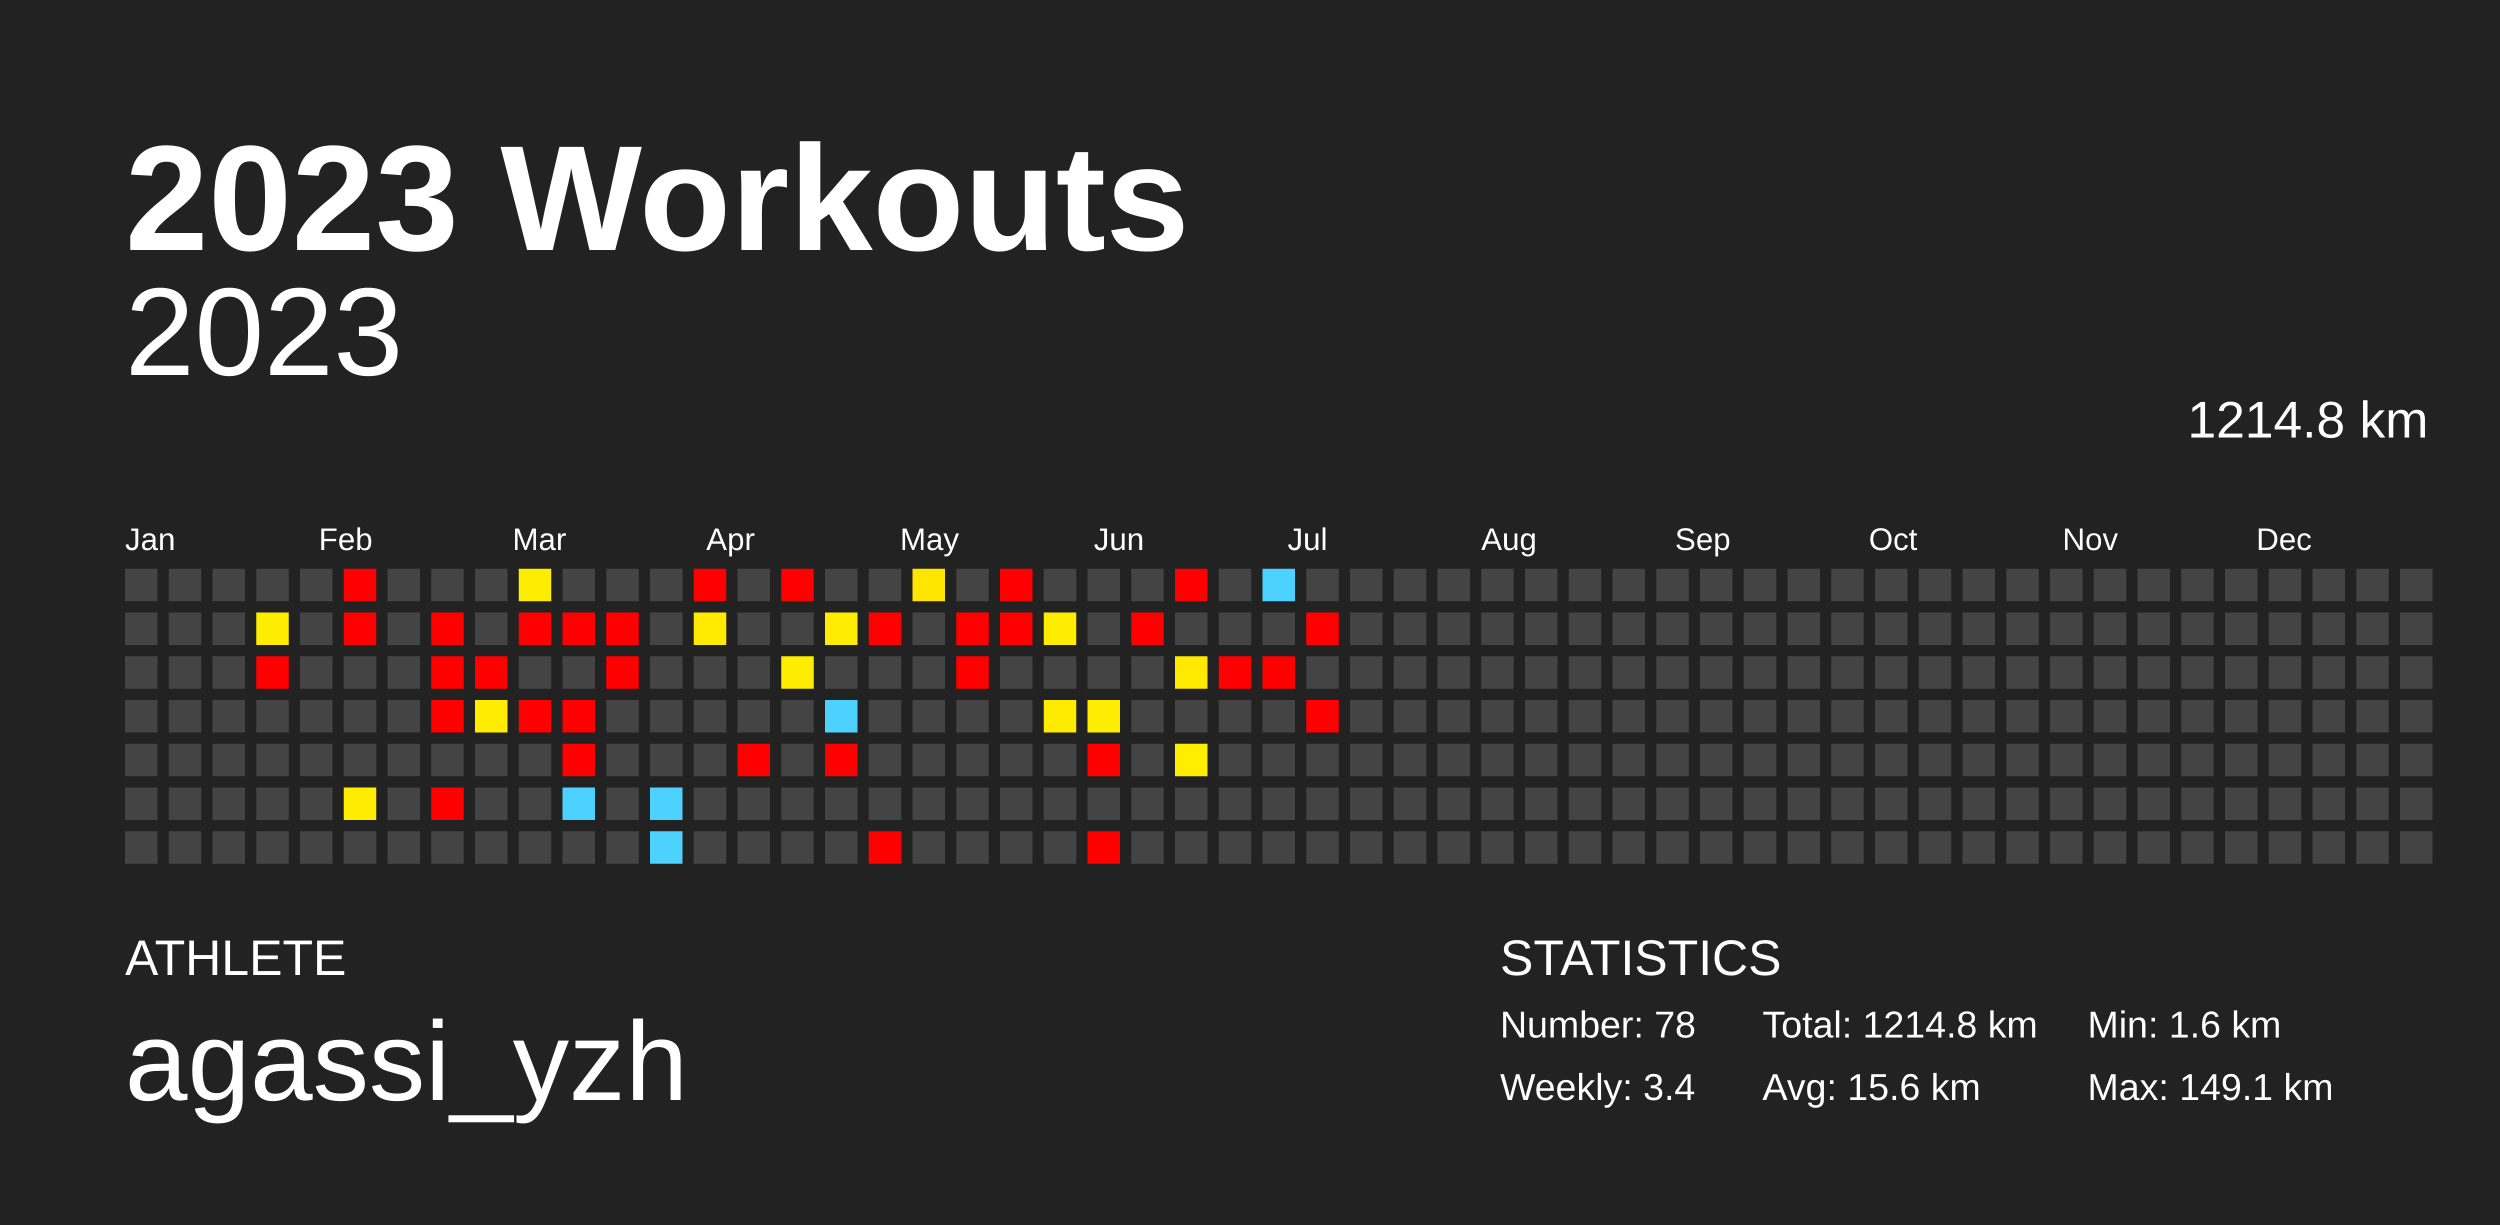
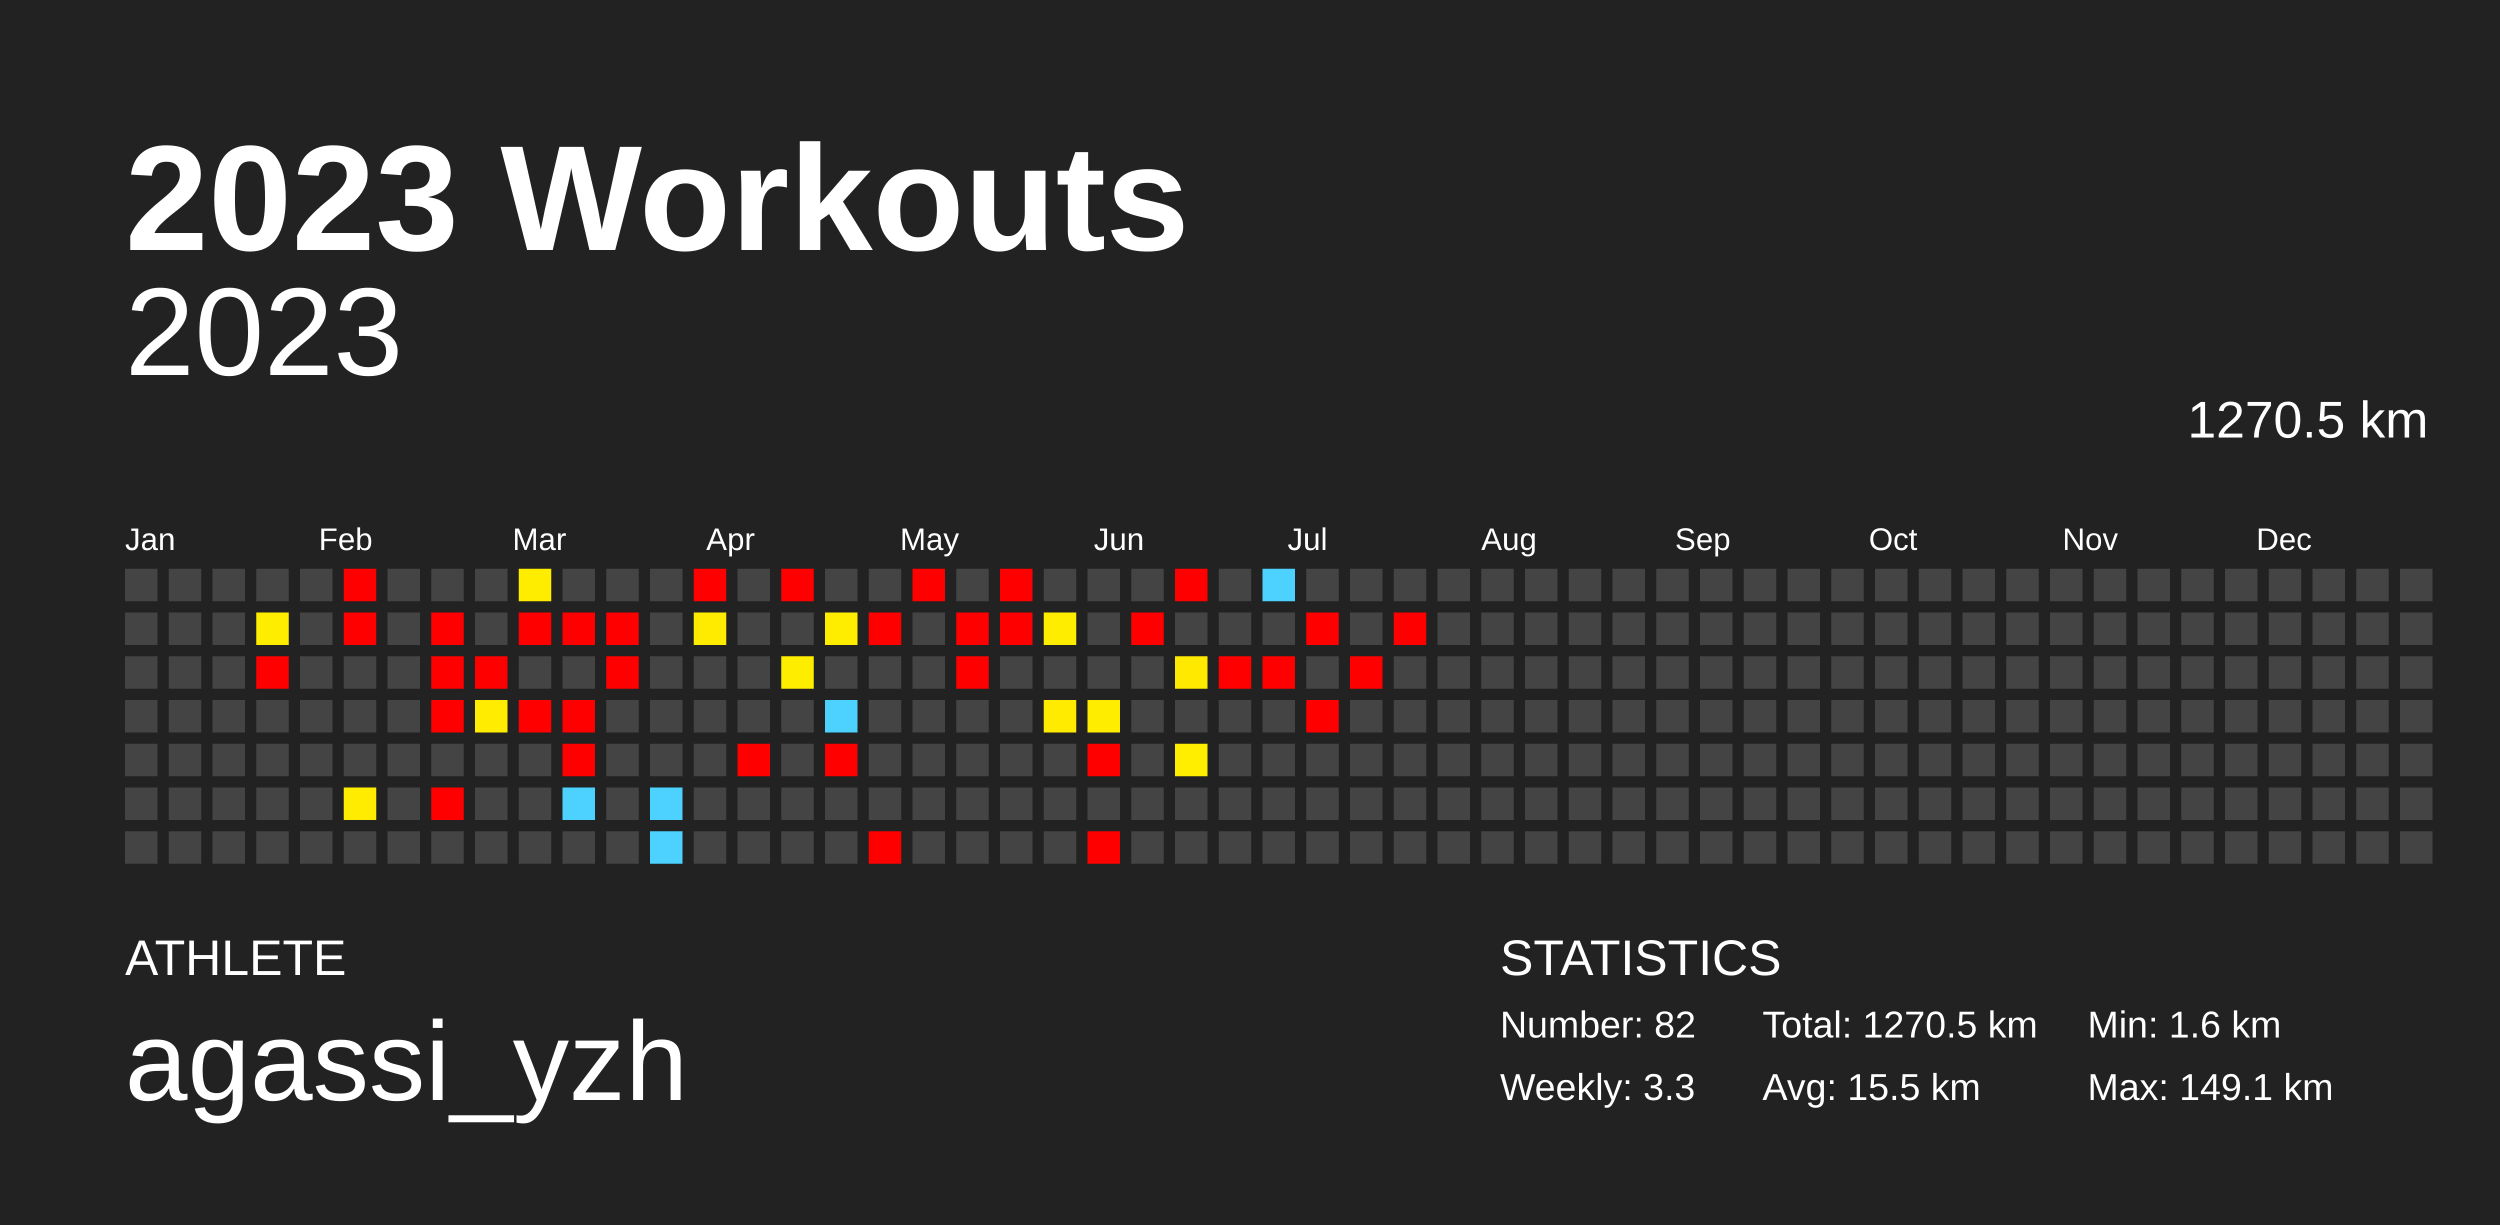
<svg xmlns="http://www.w3.org/2000/svg" baseProfile="full" height="98mm" version="1.1" viewBox="0,0,200,98" width="200mm">
  <defs />
  <rect fill="#222222" height="98" width="200" x="0" y="0" />
  <text fill="#FFFFFF" style="font-size:12px; font-family:Arial; font-weight:bold;" x="10" y="20">2023 Workouts</text>
  <text fill="#FFFFFF" style="font-size:4px; font-family:Arial" x="10" y="78">ATHLETE</text>
  <text fill="#FFFFFF" style="font-size:9px; font-family:Arial" x="10" y="88">agassi_yzh</text>
  <text fill="#FFFFFF" style="font-size:4px; font-family:Arial" x="120" y="78">STATISTICS</text>
-   <text fill="#FFFFFF" style="font-size:3px; font-family:Arial" x="120" y="83">Number: 78</text>
-   <text fill="#FFFFFF" style="font-size:3px; font-family:Arial" x="120" y="88">Weekly: 3.4</text>
-   <text fill="#FFFFFF" style="font-size:3px; font-family:Arial" x="141" y="83">Total: 1214.8 km</text>
-   <text fill="#FFFFFF" style="font-size:3px; font-family:Arial" x="141" y="88">Avg: 15.6 km</text>
+   <text fill="#FFFFFF" style="font-size:3px; font-family:Arial" x="120" y="83">Number: 82</text>
+   <text fill="#FFFFFF" style="font-size:3px; font-family:Arial" x="120" y="88">Weekly: 3.3</text>
+   <text fill="#FFFFFF" style="font-size:3px; font-family:Arial" x="141" y="83">Total: 1270.5 km</text>
+   <text fill="#FFFFFF" style="font-size:3px; font-family:Arial" x="141" y="88">Avg: 15.5 km</text>
  <text fill="#FFFFFF" style="font-size:3px; font-family:Arial" x="167" y="83">Min: 1.6 km</text>
  <text fill="#FFFFFF" style="font-size:3px; font-family:Arial" x="167" y="88">Max: 149.1 km</text>
  <text alignment-baseline="hanging" fill="#FFFFFF" style="font-size:10.0px; font-family:Arial;" x="10" y="30">2023</text>
-   <text alignment-baseline="hanging" fill="#FFFFFF" style="font-size:4.125px; font-family:Arial;" x="175" y="35">1214.8 km</text>
+   <text alignment-baseline="hanging" fill="#FFFFFF" style="font-size:4.125px; font-family:Arial;" x="175" y="35">1270.5 km</text>
  <text fill="#FFFFFF" style="font-size:2.5px; font-family:Arial" x="10.0" y="44">Jan</text>
  <text fill="#FFFFFF" style="font-size:2.5px; font-family:Arial" x="25.5" y="44">Feb</text>
  <text fill="#FFFFFF" style="font-size:2.5px; font-family:Arial" x="41.0" y="44">Mar</text>
  <text fill="#FFFFFF" style="font-size:2.5px; font-family:Arial" x="56.5" y="44">Apr</text>
  <text fill="#FFFFFF" style="font-size:2.5px; font-family:Arial" x="72.0" y="44">May</text>
  <text fill="#FFFFFF" style="font-size:2.5px; font-family:Arial" x="87.5" y="44">Jun</text>
  <text fill="#FFFFFF" style="font-size:2.5px; font-family:Arial" x="103.0" y="44">Jul</text>
  <text fill="#FFFFFF" style="font-size:2.5px; font-family:Arial" x="118.5" y="44">Aug</text>
  <text fill="#FFFFFF" style="font-size:2.5px; font-family:Arial" x="134.0" y="44">Sep</text>
  <text fill="#FFFFFF" style="font-size:2.5px; font-family:Arial" x="149.5" y="44">Oct</text>
  <text fill="#FFFFFF" style="font-size:2.5px; font-family:Arial" x="165.0" y="44">Nov</text>
  <text fill="#FFFFFF" style="font-size:2.5px; font-family:Arial" x="180.5" y="44">Dec</text>
  <rect fill="#444444" height="2.6" width="2.6" x="10.0" y="45.5" />
  <rect fill="#444444" height="2.6" width="2.6" x="10.0" y="49.0" />
  <rect fill="#444444" height="2.6" width="2.6" x="10.0" y="52.5" />
  <rect fill="#444444" height="2.6" width="2.6" x="10.0" y="56.0" />
  <rect fill="#444444" height="2.6" width="2.6" x="10.0" y="59.5" />
  <rect fill="#444444" height="2.6" width="2.6" x="10.0" y="63.0" />
  <rect fill="#444444" height="2.6" width="2.6" x="10.0" y="66.5" />
  <rect fill="#444444" height="2.6" width="2.6" x="13.5" y="45.5" />
  <rect fill="#444444" height="2.6" width="2.6" x="13.5" y="49.0" />
  <rect fill="#444444" height="2.6" width="2.6" x="13.5" y="52.5" />
  <rect fill="#444444" height="2.6" width="2.6" x="13.5" y="56.0" />
  <rect fill="#444444" height="2.6" width="2.6" x="13.5" y="59.5" />
  <rect fill="#444444" height="2.6" width="2.6" x="13.5" y="63.0" />
  <rect fill="#444444" height="2.6" width="2.6" x="13.5" y="66.5" />
  <rect fill="#444444" height="2.6" width="2.6" x="17.0" y="45.5" />
  <rect fill="#444444" height="2.6" width="2.6" x="17.0" y="49.0" />
  <rect fill="#444444" height="2.6" width="2.6" x="17.0" y="52.5" />
  <rect fill="#444444" height="2.6" width="2.6" x="17.0" y="56.0" />
  <rect fill="#444444" height="2.6" width="2.6" x="17.0" y="59.5" />
  <rect fill="#444444" height="2.6" width="2.6" x="17.0" y="63.0" />
  <rect fill="#444444" height="2.6" width="2.6" x="17.0" y="66.5" />
  <rect fill="#444444" height="2.6" width="2.6" x="20.5" y="45.5" />
  <rect fill="#ffed00" height="2.6" width="2.6" x="20.5" y="49.0" />
  <rect fill="red" height="2.6" width="2.6" x="20.5" y="52.5" />
  <rect fill="#444444" height="2.6" width="2.6" x="20.5" y="56.0" />
  <rect fill="#444444" height="2.6" width="2.6" x="20.5" y="59.5" />
  <rect fill="#444444" height="2.6" width="2.6" x="20.5" y="63.0" />
  <rect fill="#444444" height="2.6" width="2.6" x="20.5" y="66.5" />
  <rect fill="#444444" height="2.6" width="2.6" x="24.0" y="45.5" />
  <rect fill="#444444" height="2.6" width="2.6" x="24.0" y="49.0" />
  <rect fill="#444444" height="2.6" width="2.6" x="24.0" y="52.5" />
  <rect fill="#444444" height="2.6" width="2.6" x="24.0" y="56.0" />
  <rect fill="#444444" height="2.6" width="2.6" x="24.0" y="59.5" />
  <rect fill="#444444" height="2.6" width="2.6" x="24.0" y="63.0" />
  <rect fill="#444444" height="2.6" width="2.6" x="24.0" y="66.5" />
  <rect fill="red" height="2.6" width="2.6" x="27.5" y="45.5" />
  <rect fill="red" height="2.6" width="2.6" x="27.5" y="49.0" />
  <rect fill="#444444" height="2.6" width="2.6" x="27.5" y="52.5" />
  <rect fill="#444444" height="2.6" width="2.6" x="27.5" y="56.0" />
  <rect fill="#444444" height="2.6" width="2.6" x="27.5" y="59.5" />
  <rect fill="#ffec00" height="2.6" width="2.6" x="27.5" y="63.0" />
  <rect fill="#444444" height="2.6" width="2.6" x="27.5" y="66.5" />
  <rect fill="#444444" height="2.6" width="2.6" x="31.0" y="45.5" />
  <rect fill="#444444" height="2.6" width="2.6" x="31.0" y="49.0" />
  <rect fill="#444444" height="2.6" width="2.6" x="31.0" y="52.5" />
  <rect fill="#444444" height="2.6" width="2.6" x="31.0" y="56.0" />
  <rect fill="#444444" height="2.6" width="2.6" x="31.0" y="59.5" />
  <rect fill="#444444" height="2.6" width="2.6" x="31.0" y="63.0" />
  <rect fill="#444444" height="2.6" width="2.6" x="31.0" y="66.5" />
  <rect fill="#444444" height="2.6" width="2.6" x="34.5" y="45.5" />
  <rect fill="red" height="2.6" width="2.6" x="34.5" y="49.0" />
  <rect fill="red" height="2.6" width="2.6" x="34.5" y="52.5" />
  <rect fill="red" height="2.6" width="2.6" x="34.5" y="56.0" />
  <rect fill="#444444" height="2.6" width="2.6" x="34.5" y="59.5" />
  <rect fill="red" height="2.6" width="2.6" x="34.5" y="63.0" />
  <rect fill="#444444" height="2.6" width="2.6" x="34.5" y="66.5" />
  <rect fill="#444444" height="2.6" width="2.6" x="38.0" y="45.5" />
  <rect fill="#444444" height="2.6" width="2.6" x="38.0" y="49.0" />
  <rect fill="red" height="2.6" width="2.6" x="38.0" y="52.5" />
  <rect fill="#ffec00" height="2.6" width="2.6" x="38.0" y="56.0" />
  <rect fill="#444444" height="2.6" width="2.6" x="38.0" y="59.5" />
  <rect fill="#444444" height="2.6" width="2.6" x="38.0" y="63.0" />
  <rect fill="#444444" height="2.6" width="2.6" x="38.0" y="66.5" />
  <rect fill="#ffed00" height="2.6" width="2.6" x="41.5" y="45.5" />
  <rect fill="red" height="2.6" width="2.6" x="41.5" y="49.0" />
  <rect fill="#444444" height="2.6" width="2.6" x="41.5" y="52.5" />
  <rect fill="red" height="2.6" width="2.6" x="41.5" y="56.0" />
  <rect fill="#444444" height="2.6" width="2.6" x="41.5" y="59.5" />
  <rect fill="#444444" height="2.6" width="2.6" x="41.5" y="63.0" />
  <rect fill="#444444" height="2.6" width="2.6" x="41.5" y="66.5" />
  <rect fill="#444444" height="2.6" width="2.6" x="45.0" y="45.5" />
  <rect fill="red" height="2.6" width="2.6" x="45.0" y="49.0" />
  <rect fill="#444444" height="2.6" width="2.6" x="45.0" y="52.5" />
  <rect fill="red" height="2.6" width="2.6" x="45.0" y="56.0" />
  <rect fill="red" height="2.6" width="2.6" x="45.0" y="59.5" />
  <rect fill="#4dd2ff" height="2.6" width="2.6" x="45.0" y="63.0" />
  <rect fill="#444444" height="2.6" width="2.6" x="45.0" y="66.5" />
  <rect fill="#444444" height="2.6" width="2.6" x="48.5" y="45.5" />
  <rect fill="red" height="2.6" width="2.6" x="48.5" y="49.0" />
  <rect fill="red" height="2.6" width="2.6" x="48.5" y="52.5" />
  <rect fill="#444444" height="2.6" width="2.6" x="48.5" y="56.0" />
  <rect fill="#444444" height="2.6" width="2.6" x="48.5" y="59.5" />
  <rect fill="#444444" height="2.6" width="2.6" x="48.5" y="63.0" />
  <rect fill="#444444" height="2.6" width="2.6" x="48.5" y="66.5" />
  <rect fill="#444444" height="2.6" width="2.6" x="52.0" y="45.5" />
  <rect fill="#444444" height="2.6" width="2.6" x="52.0" y="49.0" />
  <rect fill="#444444" height="2.6" width="2.6" x="52.0" y="52.5" />
  <rect fill="#444444" height="2.6" width="2.6" x="52.0" y="56.0" />
  <rect fill="#444444" height="2.6" width="2.6" x="52.0" y="59.5" />
  <rect fill="#4dd2ff" height="2.6" width="2.6" x="52.0" y="63.0" />
  <rect fill="#4dd2ff" height="2.6" width="2.6" x="52.0" y="66.5" />
  <rect fill="red" height="2.6" width="2.6" x="55.5" y="45.5" />
  <rect fill="#ffeb00" height="2.6" width="2.6" x="55.5" y="49.0" />
  <rect fill="#444444" height="2.6" width="2.6" x="55.5" y="52.5" />
  <rect fill="#444444" height="2.6" width="2.6" x="55.5" y="56.0" />
  <rect fill="#444444" height="2.6" width="2.6" x="55.5" y="59.5" />
  <rect fill="#444444" height="2.6" width="2.6" x="55.5" y="63.0" />
  <rect fill="#444444" height="2.6" width="2.6" x="55.5" y="66.5" />
  <rect fill="#444444" height="2.6" width="2.6" x="59.0" y="45.5" />
  <rect fill="#444444" height="2.6" width="2.6" x="59.0" y="49.0" />
  <rect fill="#444444" height="2.6" width="2.6" x="59.0" y="52.5" />
  <rect fill="#444444" height="2.6" width="2.6" x="59.0" y="56.0" />
  <rect fill="red" height="2.6" width="2.6" x="59.0" y="59.5" />
  <rect fill="#444444" height="2.6" width="2.6" x="59.0" y="63.0" />
  <rect fill="#444444" height="2.6" width="2.6" x="59.0" y="66.5" />
  <rect fill="red" height="2.6" width="2.6" x="62.5" y="45.5" />
  <rect fill="#444444" height="2.6" width="2.6" x="62.5" y="49.0" />
  <rect fill="#ffed00" height="2.6" width="2.6" x="62.5" y="52.5" />
  <rect fill="#444444" height="2.6" width="2.6" x="62.5" y="56.0" />
  <rect fill="#444444" height="2.6" width="2.6" x="62.5" y="59.5" />
  <rect fill="#444444" height="2.6" width="2.6" x="62.5" y="63.0" />
  <rect fill="#444444" height="2.6" width="2.6" x="62.5" y="66.5" />
  <rect fill="#444444" height="2.6" width="2.6" x="66.0" y="45.5" />
  <rect fill="#ffed00" height="2.6" width="2.6" x="66.0" y="49.0" />
  <rect fill="#444444" height="2.6" width="2.6" x="66.0" y="52.5" />
  <rect fill="#4dd2ff" height="2.6" width="2.6" x="66.0" y="56.0" />
  <rect fill="red" height="2.6" width="2.6" x="66.0" y="59.5" />
  <rect fill="#444444" height="2.6" width="2.6" x="66.0" y="63.0" />
  <rect fill="#444444" height="2.6" width="2.6" x="66.0" y="66.5" />
  <rect fill="#444444" height="2.6" width="2.6" x="69.5" y="45.5" />
  <rect fill="red" height="2.6" width="2.6" x="69.5" y="49.0" />
  <rect fill="#444444" height="2.6" width="2.6" x="69.5" y="52.5" />
  <rect fill="#444444" height="2.6" width="2.6" x="69.5" y="56.0" />
  <rect fill="#444444" height="2.6" width="2.6" x="69.5" y="59.5" />
  <rect fill="#444444" height="2.6" width="2.6" x="69.5" y="63.0" />
  <rect fill="red" height="2.6" width="2.6" x="69.5" y="66.5" />
-   <rect fill="#ffe600" height="2.6" width="2.6" x="73.0" y="45.5" />
+   <rect fill="red" height="2.6" width="2.6" x="73.0" y="45.5" />
  <rect fill="#444444" height="2.6" width="2.6" x="73.0" y="49.0" />
  <rect fill="#444444" height="2.6" width="2.6" x="73.0" y="52.5" />
  <rect fill="#444444" height="2.6" width="2.6" x="73.0" y="56.0" />
  <rect fill="#444444" height="2.6" width="2.6" x="73.0" y="59.5" />
  <rect fill="#444444" height="2.6" width="2.6" x="73.0" y="63.0" />
  <rect fill="#444444" height="2.6" width="2.6" x="73.0" y="66.5" />
  <rect fill="#444444" height="2.6" width="2.6" x="76.5" y="45.5" />
  <rect fill="red" height="2.6" width="2.6" x="76.5" y="49.0" />
  <rect fill="red" height="2.6" width="2.6" x="76.5" y="52.5" />
  <rect fill="#444444" height="2.6" width="2.6" x="76.5" y="56.0" />
  <rect fill="#444444" height="2.6" width="2.6" x="76.5" y="59.5" />
  <rect fill="#444444" height="2.6" width="2.6" x="76.5" y="63.0" />
  <rect fill="#444444" height="2.6" width="2.6" x="76.5" y="66.5" />
  <rect fill="red" height="2.6" width="2.6" x="80.0" y="45.5" />
  <rect fill="red" height="2.6" width="2.6" x="80.0" y="49.0" />
  <rect fill="#444444" height="2.6" width="2.6" x="80.0" y="52.5" />
  <rect fill="#444444" height="2.6" width="2.6" x="80.0" y="56.0" />
  <rect fill="#444444" height="2.6" width="2.6" x="80.0" y="59.5" />
  <rect fill="#444444" height="2.6" width="2.6" x="80.0" y="63.0" />
  <rect fill="#444444" height="2.6" width="2.6" x="80.0" y="66.5" />
  <rect fill="#444444" height="2.6" width="2.6" x="83.5" y="45.5" />
  <rect fill="#ffed00" height="2.6" width="2.6" x="83.5" y="49.0" />
  <rect fill="#444444" height="2.6" width="2.6" x="83.5" y="52.5" />
  <rect fill="#ffeb00" height="2.6" width="2.6" x="83.5" y="56.0" />
  <rect fill="#444444" height="2.6" width="2.6" x="83.5" y="59.5" />
  <rect fill="#444444" height="2.6" width="2.6" x="83.5" y="63.0" />
  <rect fill="#444444" height="2.6" width="2.6" x="83.5" y="66.5" />
  <rect fill="#444444" height="2.6" width="2.6" x="87.0" y="45.5" />
  <rect fill="#444444" height="2.6" width="2.6" x="87.0" y="49.0" />
  <rect fill="#444444" height="2.6" width="2.6" x="87.0" y="52.5" />
  <rect fill="#ffed00" height="2.6" width="2.6" x="87.0" y="56.0" />
  <rect fill="red" height="2.6" width="2.6" x="87.0" y="59.5" />
  <rect fill="#444444" height="2.6" width="2.6" x="87.0" y="63.0" />
  <rect fill="red" height="2.6" width="2.6" x="87.0" y="66.5" />
  <rect fill="#444444" height="2.6" width="2.6" x="90.5" y="45.5" />
  <rect fill="red" height="2.6" width="2.6" x="90.5" y="49.0" />
  <rect fill="#444444" height="2.6" width="2.6" x="90.5" y="52.5" />
  <rect fill="#444444" height="2.6" width="2.6" x="90.5" y="56.0" />
  <rect fill="#444444" height="2.6" width="2.6" x="90.5" y="59.5" />
  <rect fill="#444444" height="2.6" width="2.6" x="90.5" y="63.0" />
  <rect fill="#444444" height="2.6" width="2.6" x="90.5" y="66.5" />
  <rect fill="red" height="2.6" width="2.6" x="94.0" y="45.5" />
  <rect fill="#444444" height="2.6" width="2.6" x="94.0" y="49.0" />
  <rect fill="#ffe900" height="2.6" width="2.6" x="94.0" y="52.5" />
  <rect fill="#444444" height="2.6" width="2.6" x="94.0" y="56.0" />
  <rect fill="#ffee00" height="2.6" width="2.6" x="94.0" y="59.5" />
  <rect fill="#444444" height="2.6" width="2.6" x="94.0" y="63.0" />
  <rect fill="#444444" height="2.6" width="2.6" x="94.0" y="66.5" />
  <rect fill="#444444" height="2.6" width="2.6" x="97.5" y="45.5" />
  <rect fill="#444444" height="2.6" width="2.6" x="97.5" y="49.0" />
  <rect fill="red" height="2.6" width="2.6" x="97.5" y="52.5" />
  <rect fill="#444444" height="2.6" width="2.6" x="97.5" y="56.0" />
  <rect fill="#444444" height="2.6" width="2.6" x="97.5" y="59.5" />
  <rect fill="#444444" height="2.6" width="2.6" x="97.5" y="63.0" />
  <rect fill="#444444" height="2.6" width="2.6" x="97.5" y="66.5" />
  <rect fill="#4dd2ff" height="2.6" width="2.6" x="101.0" y="45.5" />
  <rect fill="#444444" height="2.6" width="2.6" x="101.0" y="49.0" />
  <rect fill="red" height="2.6" width="2.6" x="101.0" y="52.5" />
  <rect fill="#444444" height="2.6" width="2.6" x="101.0" y="56.0" />
  <rect fill="#444444" height="2.6" width="2.6" x="101.0" y="59.5" />
  <rect fill="#444444" height="2.6" width="2.6" x="101.0" y="63.0" />
  <rect fill="#444444" height="2.6" width="2.6" x="101.0" y="66.5" />
  <rect fill="#444444" height="2.6" width="2.6" x="104.5" y="45.5" />
  <rect fill="red" height="2.6" width="2.6" x="104.5" y="49.0" />
  <rect fill="#444444" height="2.6" width="2.6" x="104.5" y="52.5" />
  <rect fill="red" height="2.6" width="2.6" x="104.5" y="56.0" />
  <rect fill="#444444" height="2.6" width="2.6" x="104.5" y="59.5" />
  <rect fill="#444444" height="2.6" width="2.6" x="104.5" y="63.0" />
  <rect fill="#444444" height="2.6" width="2.6" x="104.5" y="66.5" />
  <rect fill="#444444" height="2.6" width="2.6" x="108.0" y="45.5" />
  <rect fill="#444444" height="2.6" width="2.6" x="108.0" y="49.0" />
-   <rect fill="#444444" height="2.6" width="2.6" x="108.0" y="52.5" />
+   <rect fill="red" height="2.6" width="2.6" x="108.0" y="52.5" />
  <rect fill="#444444" height="2.6" width="2.6" x="108.0" y="56.0" />
  <rect fill="#444444" height="2.6" width="2.6" x="108.0" y="59.5" />
  <rect fill="#444444" height="2.6" width="2.6" x="108.0" y="63.0" />
  <rect fill="#444444" height="2.6" width="2.6" x="108.0" y="66.5" />
  <rect fill="#444444" height="2.6" width="2.6" x="111.5" y="45.5" />
-   <rect fill="#444444" height="2.6" width="2.6" x="111.5" y="49.0" />
+   <rect fill="red" height="2.6" width="2.6" x="111.5" y="49.0" />
  <rect fill="#444444" height="2.6" width="2.6" x="111.5" y="52.5" />
  <rect fill="#444444" height="2.6" width="2.6" x="111.5" y="56.0" />
  <rect fill="#444444" height="2.6" width="2.6" x="111.5" y="59.5" />
  <rect fill="#444444" height="2.6" width="2.6" x="111.5" y="63.0" />
  <rect fill="#444444" height="2.6" width="2.6" x="111.5" y="66.5" />
  <rect fill="#444444" height="2.6" width="2.6" x="115.0" y="45.5" />
  <rect fill="#444444" height="2.6" width="2.6" x="115.0" y="49.0" />
  <rect fill="#444444" height="2.6" width="2.6" x="115.0" y="52.5" />
  <rect fill="#444444" height="2.6" width="2.6" x="115.0" y="56.0" />
  <rect fill="#444444" height="2.6" width="2.6" x="115.0" y="59.5" />
  <rect fill="#444444" height="2.6" width="2.6" x="115.0" y="63.0" />
  <rect fill="#444444" height="2.6" width="2.6" x="115.0" y="66.5" />
  <rect fill="#444444" height="2.6" width="2.6" x="118.5" y="45.5" />
  <rect fill="#444444" height="2.6" width="2.6" x="118.5" y="49.0" />
  <rect fill="#444444" height="2.6" width="2.6" x="118.5" y="52.5" />
  <rect fill="#444444" height="2.6" width="2.6" x="118.5" y="56.0" />
  <rect fill="#444444" height="2.6" width="2.6" x="118.5" y="59.5" />
  <rect fill="#444444" height="2.6" width="2.6" x="118.5" y="63.0" />
  <rect fill="#444444" height="2.6" width="2.6" x="118.5" y="66.5" />
  <rect fill="#444444" height="2.6" width="2.6" x="122.0" y="45.5" />
  <rect fill="#444444" height="2.6" width="2.6" x="122.0" y="49.0" />
  <rect fill="#444444" height="2.6" width="2.6" x="122.0" y="52.5" />
  <rect fill="#444444" height="2.6" width="2.6" x="122.0" y="56.0" />
  <rect fill="#444444" height="2.6" width="2.6" x="122.0" y="59.5" />
  <rect fill="#444444" height="2.6" width="2.6" x="122.0" y="63.0" />
  <rect fill="#444444" height="2.6" width="2.6" x="122.0" y="66.5" />
  <rect fill="#444444" height="2.6" width="2.6" x="125.5" y="45.5" />
  <rect fill="#444444" height="2.6" width="2.6" x="125.5" y="49.0" />
  <rect fill="#444444" height="2.6" width="2.6" x="125.5" y="52.5" />
  <rect fill="#444444" height="2.6" width="2.6" x="125.5" y="56.0" />
  <rect fill="#444444" height="2.6" width="2.6" x="125.5" y="59.5" />
  <rect fill="#444444" height="2.6" width="2.6" x="125.5" y="63.0" />
  <rect fill="#444444" height="2.6" width="2.6" x="125.5" y="66.5" />
  <rect fill="#444444" height="2.6" width="2.6" x="129.0" y="45.5" />
  <rect fill="#444444" height="2.6" width="2.6" x="129.0" y="49.0" />
  <rect fill="#444444" height="2.6" width="2.6" x="129.0" y="52.5" />
  <rect fill="#444444" height="2.6" width="2.6" x="129.0" y="56.0" />
  <rect fill="#444444" height="2.6" width="2.6" x="129.0" y="59.5" />
  <rect fill="#444444" height="2.6" width="2.6" x="129.0" y="63.0" />
  <rect fill="#444444" height="2.6" width="2.6" x="129.0" y="66.5" />
  <rect fill="#444444" height="2.6" width="2.6" x="132.5" y="45.5" />
  <rect fill="#444444" height="2.6" width="2.6" x="132.5" y="49.0" />
  <rect fill="#444444" height="2.6" width="2.6" x="132.5" y="52.5" />
  <rect fill="#444444" height="2.6" width="2.6" x="132.5" y="56.0" />
  <rect fill="#444444" height="2.6" width="2.6" x="132.5" y="59.5" />
  <rect fill="#444444" height="2.6" width="2.6" x="132.5" y="63.0" />
  <rect fill="#444444" height="2.6" width="2.6" x="132.5" y="66.5" />
  <rect fill="#444444" height="2.6" width="2.6" x="136.0" y="45.5" />
  <rect fill="#444444" height="2.6" width="2.6" x="136.0" y="49.0" />
  <rect fill="#444444" height="2.6" width="2.6" x="136.0" y="52.5" />
  <rect fill="#444444" height="2.6" width="2.6" x="136.0" y="56.0" />
  <rect fill="#444444" height="2.6" width="2.6" x="136.0" y="59.5" />
  <rect fill="#444444" height="2.6" width="2.6" x="136.0" y="63.0" />
  <rect fill="#444444" height="2.6" width="2.6" x="136.0" y="66.5" />
  <rect fill="#444444" height="2.6" width="2.6" x="139.5" y="45.5" />
  <rect fill="#444444" height="2.6" width="2.6" x="139.5" y="49.0" />
  <rect fill="#444444" height="2.6" width="2.6" x="139.5" y="52.5" />
  <rect fill="#444444" height="2.6" width="2.6" x="139.5" y="56.0" />
  <rect fill="#444444" height="2.6" width="2.6" x="139.5" y="59.5" />
  <rect fill="#444444" height="2.6" width="2.6" x="139.5" y="63.0" />
  <rect fill="#444444" height="2.6" width="2.6" x="139.5" y="66.5" />
  <rect fill="#444444" height="2.6" width="2.6" x="143.0" y="45.5" />
  <rect fill="#444444" height="2.6" width="2.6" x="143.0" y="49.0" />
  <rect fill="#444444" height="2.6" width="2.6" x="143.0" y="52.5" />
  <rect fill="#444444" height="2.6" width="2.6" x="143.0" y="56.0" />
  <rect fill="#444444" height="2.6" width="2.6" x="143.0" y="59.5" />
  <rect fill="#444444" height="2.6" width="2.6" x="143.0" y="63.0" />
  <rect fill="#444444" height="2.6" width="2.6" x="143.0" y="66.5" />
  <rect fill="#444444" height="2.6" width="2.6" x="146.5" y="45.5" />
  <rect fill="#444444" height="2.6" width="2.6" x="146.5" y="49.0" />
  <rect fill="#444444" height="2.6" width="2.6" x="146.5" y="52.5" />
  <rect fill="#444444" height="2.6" width="2.6" x="146.5" y="56.0" />
  <rect fill="#444444" height="2.6" width="2.6" x="146.5" y="59.5" />
  <rect fill="#444444" height="2.6" width="2.6" x="146.5" y="63.0" />
  <rect fill="#444444" height="2.6" width="2.6" x="146.5" y="66.5" />
  <rect fill="#444444" height="2.6" width="2.6" x="150.0" y="45.5" />
  <rect fill="#444444" height="2.6" width="2.6" x="150.0" y="49.0" />
  <rect fill="#444444" height="2.6" width="2.6" x="150.0" y="52.5" />
  <rect fill="#444444" height="2.6" width="2.6" x="150.0" y="56.0" />
  <rect fill="#444444" height="2.6" width="2.6" x="150.0" y="59.5" />
  <rect fill="#444444" height="2.6" width="2.6" x="150.0" y="63.0" />
  <rect fill="#444444" height="2.6" width="2.6" x="150.0" y="66.5" />
  <rect fill="#444444" height="2.6" width="2.6" x="153.5" y="45.5" />
  <rect fill="#444444" height="2.6" width="2.6" x="153.5" y="49.0" />
  <rect fill="#444444" height="2.6" width="2.6" x="153.5" y="52.5" />
  <rect fill="#444444" height="2.6" width="2.6" x="153.5" y="56.0" />
  <rect fill="#444444" height="2.6" width="2.6" x="153.5" y="59.5" />
  <rect fill="#444444" height="2.6" width="2.6" x="153.5" y="63.0" />
  <rect fill="#444444" height="2.6" width="2.6" x="153.5" y="66.5" />
  <rect fill="#444444" height="2.6" width="2.6" x="157.0" y="45.5" />
  <rect fill="#444444" height="2.6" width="2.6" x="157.0" y="49.0" />
  <rect fill="#444444" height="2.6" width="2.6" x="157.0" y="52.5" />
  <rect fill="#444444" height="2.6" width="2.6" x="157.0" y="56.0" />
  <rect fill="#444444" height="2.6" width="2.6" x="157.0" y="59.5" />
  <rect fill="#444444" height="2.6" width="2.6" x="157.0" y="63.0" />
  <rect fill="#444444" height="2.6" width="2.6" x="157.0" y="66.5" />
  <rect fill="#444444" height="2.6" width="2.6" x="160.5" y="45.5" />
  <rect fill="#444444" height="2.6" width="2.6" x="160.5" y="49.0" />
  <rect fill="#444444" height="2.6" width="2.6" x="160.5" y="52.5" />
  <rect fill="#444444" height="2.6" width="2.6" x="160.5" y="56.0" />
  <rect fill="#444444" height="2.6" width="2.6" x="160.5" y="59.5" />
  <rect fill="#444444" height="2.6" width="2.6" x="160.5" y="63.0" />
  <rect fill="#444444" height="2.6" width="2.6" x="160.5" y="66.5" />
  <rect fill="#444444" height="2.6" width="2.6" x="164.0" y="45.5" />
  <rect fill="#444444" height="2.6" width="2.6" x="164.0" y="49.0" />
  <rect fill="#444444" height="2.6" width="2.6" x="164.0" y="52.5" />
  <rect fill="#444444" height="2.6" width="2.6" x="164.0" y="56.0" />
  <rect fill="#444444" height="2.6" width="2.6" x="164.0" y="59.5" />
  <rect fill="#444444" height="2.6" width="2.6" x="164.0" y="63.0" />
  <rect fill="#444444" height="2.6" width="2.6" x="164.0" y="66.5" />
  <rect fill="#444444" height="2.6" width="2.6" x="167.5" y="45.5" />
  <rect fill="#444444" height="2.6" width="2.6" x="167.5" y="49.0" />
  <rect fill="#444444" height="2.6" width="2.6" x="167.5" y="52.5" />
  <rect fill="#444444" height="2.6" width="2.6" x="167.5" y="56.0" />
  <rect fill="#444444" height="2.6" width="2.6" x="167.5" y="59.5" />
  <rect fill="#444444" height="2.6" width="2.6" x="167.5" y="63.0" />
  <rect fill="#444444" height="2.6" width="2.6" x="167.5" y="66.5" />
  <rect fill="#444444" height="2.6" width="2.6" x="171.0" y="45.5" />
  <rect fill="#444444" height="2.6" width="2.6" x="171.0" y="49.0" />
  <rect fill="#444444" height="2.6" width="2.6" x="171.0" y="52.5" />
  <rect fill="#444444" height="2.6" width="2.6" x="171.0" y="56.0" />
  <rect fill="#444444" height="2.6" width="2.6" x="171.0" y="59.5" />
  <rect fill="#444444" height="2.6" width="2.6" x="171.0" y="63.0" />
  <rect fill="#444444" height="2.6" width="2.6" x="171.0" y="66.5" />
  <rect fill="#444444" height="2.6" width="2.6" x="174.5" y="45.5" />
  <rect fill="#444444" height="2.6" width="2.6" x="174.5" y="49.0" />
  <rect fill="#444444" height="2.6" width="2.6" x="174.5" y="52.5" />
  <rect fill="#444444" height="2.6" width="2.6" x="174.5" y="56.0" />
  <rect fill="#444444" height="2.6" width="2.6" x="174.5" y="59.5" />
  <rect fill="#444444" height="2.6" width="2.6" x="174.5" y="63.0" />
  <rect fill="#444444" height="2.6" width="2.6" x="174.5" y="66.5" />
  <rect fill="#444444" height="2.6" width="2.6" x="178.0" y="45.5" />
  <rect fill="#444444" height="2.6" width="2.6" x="178.0" y="49.0" />
  <rect fill="#444444" height="2.6" width="2.6" x="178.0" y="52.5" />
  <rect fill="#444444" height="2.6" width="2.6" x="178.0" y="56.0" />
  <rect fill="#444444" height="2.6" width="2.6" x="178.0" y="59.5" />
  <rect fill="#444444" height="2.6" width="2.6" x="178.0" y="63.0" />
  <rect fill="#444444" height="2.6" width="2.6" x="178.0" y="66.5" />
  <rect fill="#444444" height="2.6" width="2.6" x="181.5" y="45.5" />
  <rect fill="#444444" height="2.6" width="2.6" x="181.5" y="49.0" />
  <rect fill="#444444" height="2.6" width="2.6" x="181.5" y="52.5" />
  <rect fill="#444444" height="2.6" width="2.6" x="181.5" y="56.0" />
  <rect fill="#444444" height="2.6" width="2.6" x="181.5" y="59.5" />
  <rect fill="#444444" height="2.6" width="2.6" x="181.5" y="63.0" />
  <rect fill="#444444" height="2.6" width="2.6" x="181.5" y="66.5" />
  <rect fill="#444444" height="2.6" width="2.6" x="185.0" y="45.5" />
  <rect fill="#444444" height="2.6" width="2.6" x="185.0" y="49.0" />
  <rect fill="#444444" height="2.6" width="2.6" x="185.0" y="52.5" />
  <rect fill="#444444" height="2.6" width="2.6" x="185.0" y="56.0" />
  <rect fill="#444444" height="2.6" width="2.6" x="185.0" y="59.5" />
  <rect fill="#444444" height="2.6" width="2.6" x="185.0" y="63.0" />
  <rect fill="#444444" height="2.6" width="2.6" x="185.0" y="66.5" />
  <rect fill="#444444" height="2.6" width="2.6" x="188.5" y="45.5" />
  <rect fill="#444444" height="2.6" width="2.6" x="188.5" y="49.0" />
  <rect fill="#444444" height="2.6" width="2.6" x="188.5" y="52.5" />
  <rect fill="#444444" height="2.6" width="2.6" x="188.5" y="56.0" />
  <rect fill="#444444" height="2.6" width="2.6" x="188.5" y="59.5" />
  <rect fill="#444444" height="2.6" width="2.6" x="188.5" y="63.0" />
  <rect fill="#444444" height="2.6" width="2.6" x="188.5" y="66.5" />
  <rect fill="#444444" height="2.6" width="2.6" x="192.0" y="45.5" />
  <rect fill="#444444" height="2.6" width="2.6" x="192.0" y="49.0" />
  <rect fill="#444444" height="2.6" width="2.6" x="192.0" y="52.5" />
  <rect fill="#444444" height="2.6" width="2.6" x="192.0" y="56.0" />
  <rect fill="#444444" height="2.6" width="2.6" x="192.0" y="59.5" />
  <rect fill="#444444" height="2.6" width="2.6" x="192.0" y="63.0" />
  <rect fill="#444444" height="2.6" width="2.6" x="192.0" y="66.5" />
</svg>
